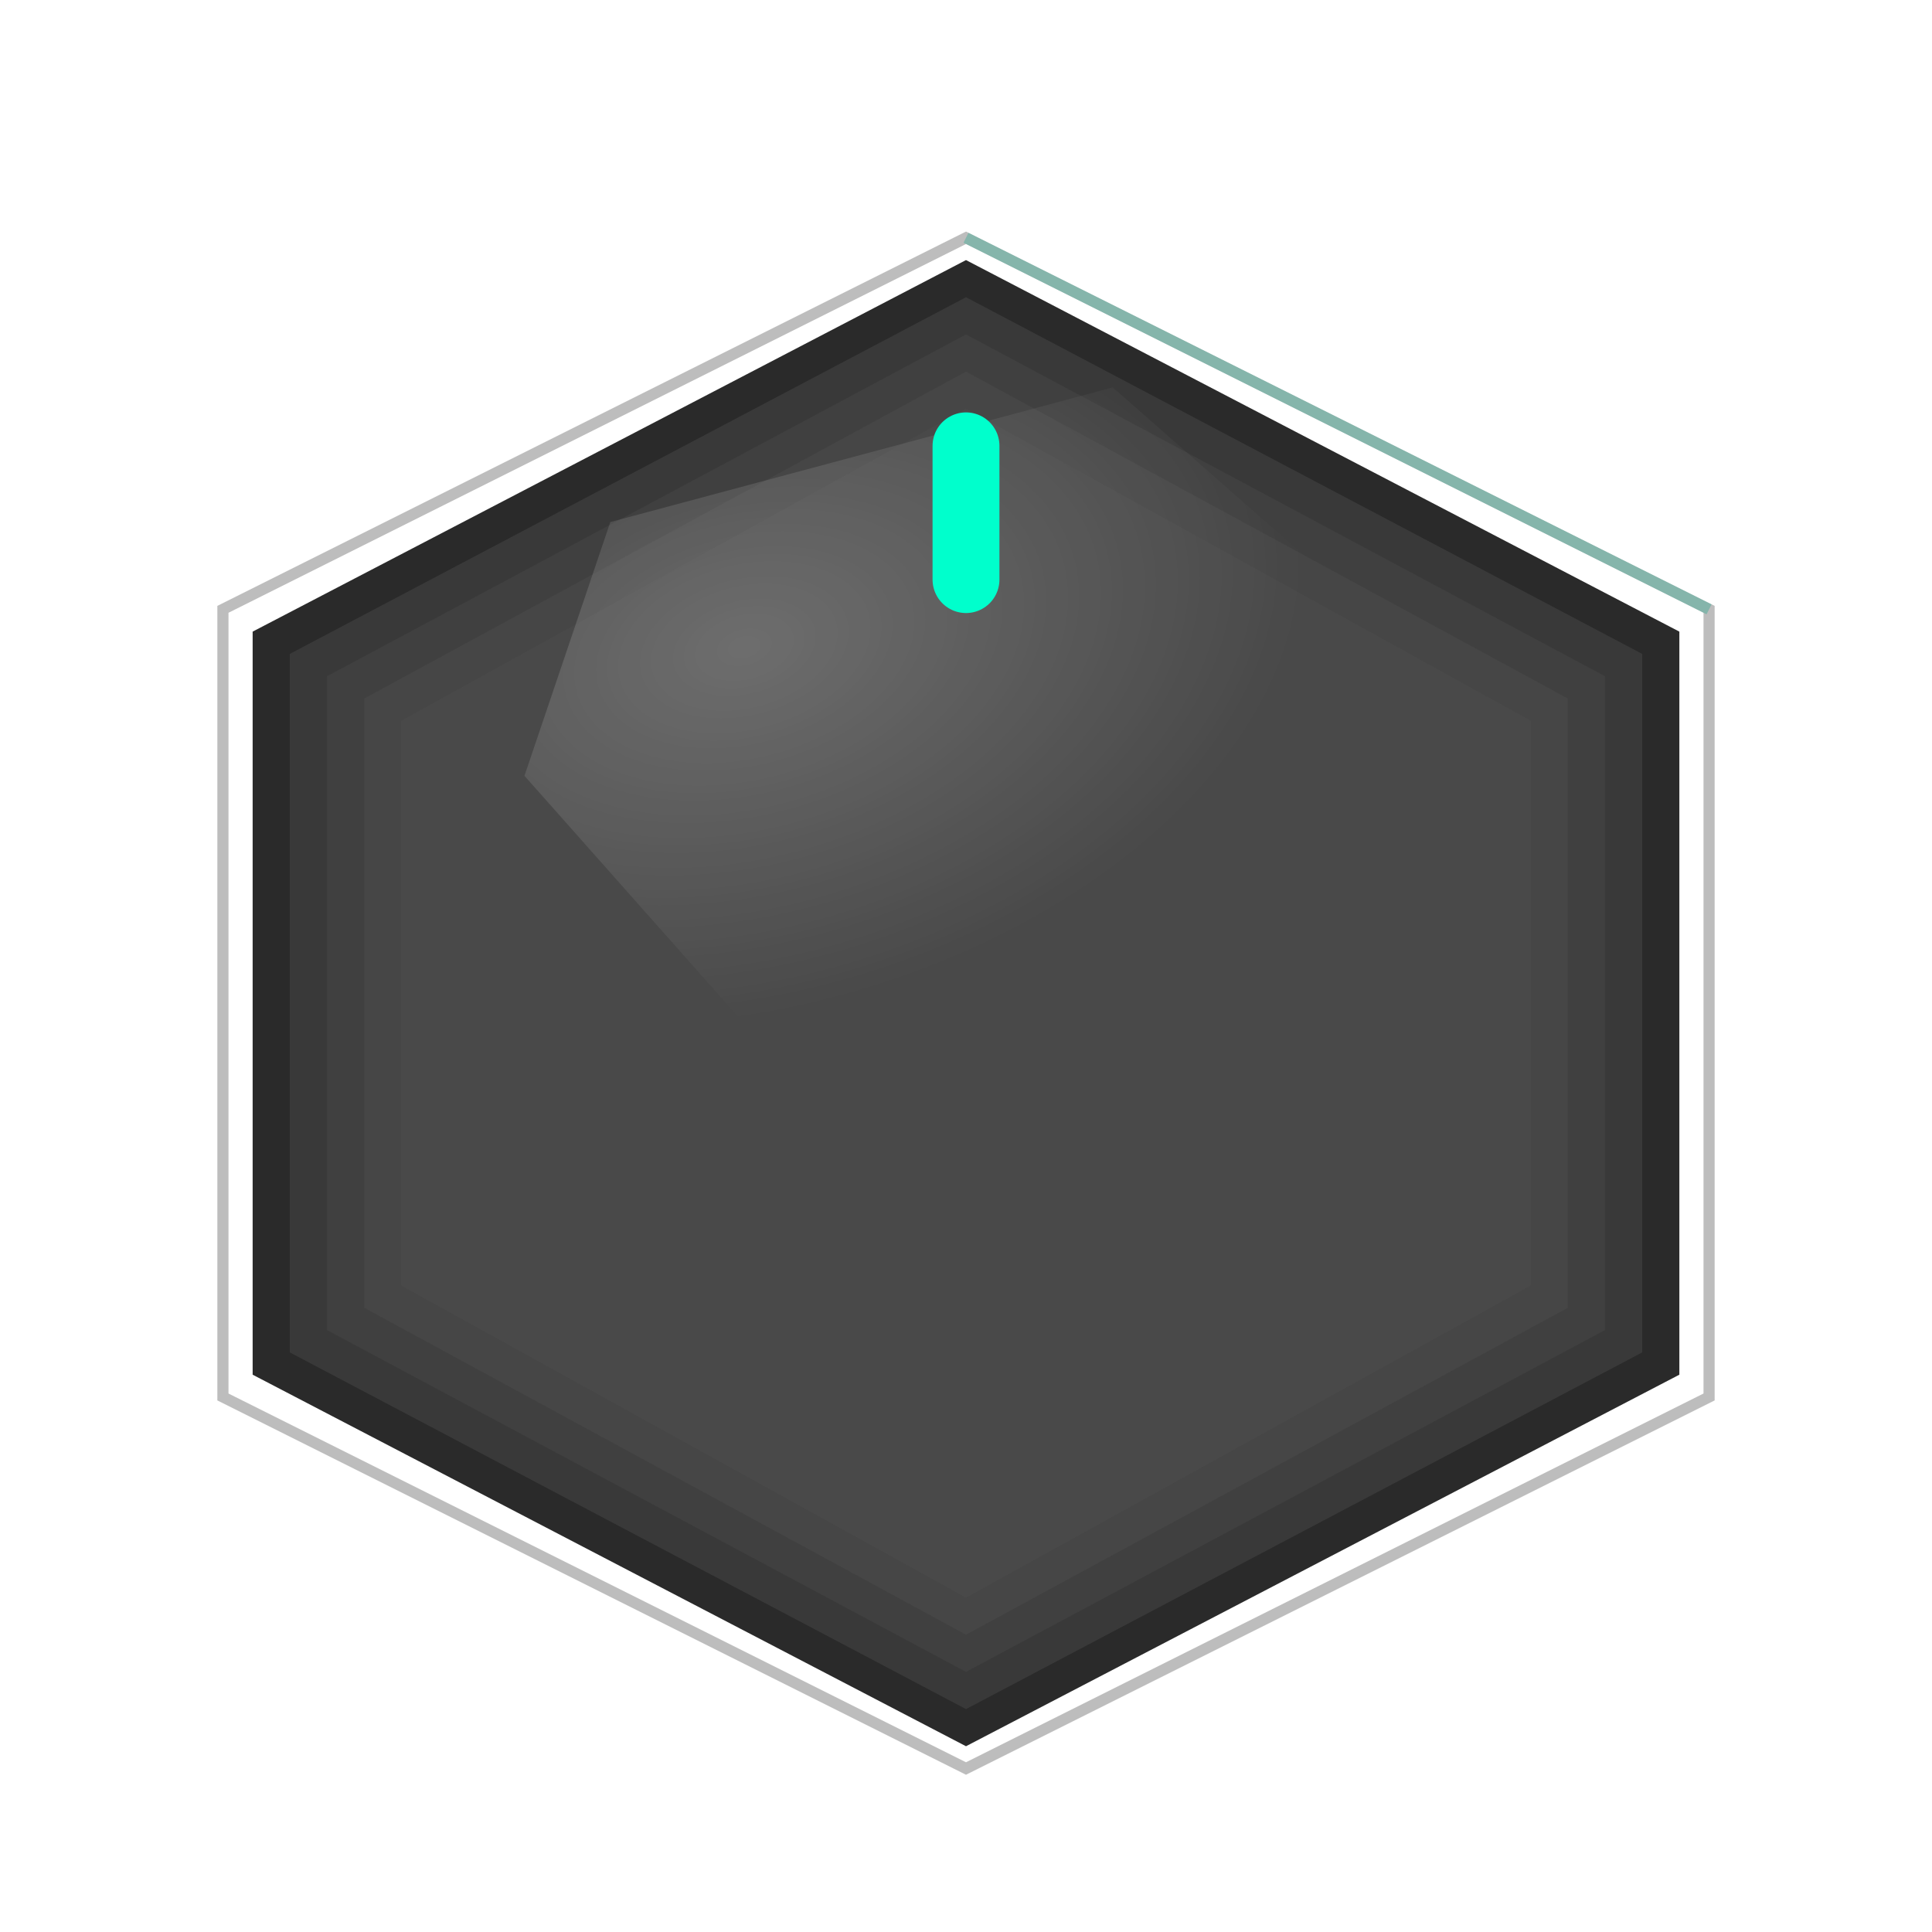
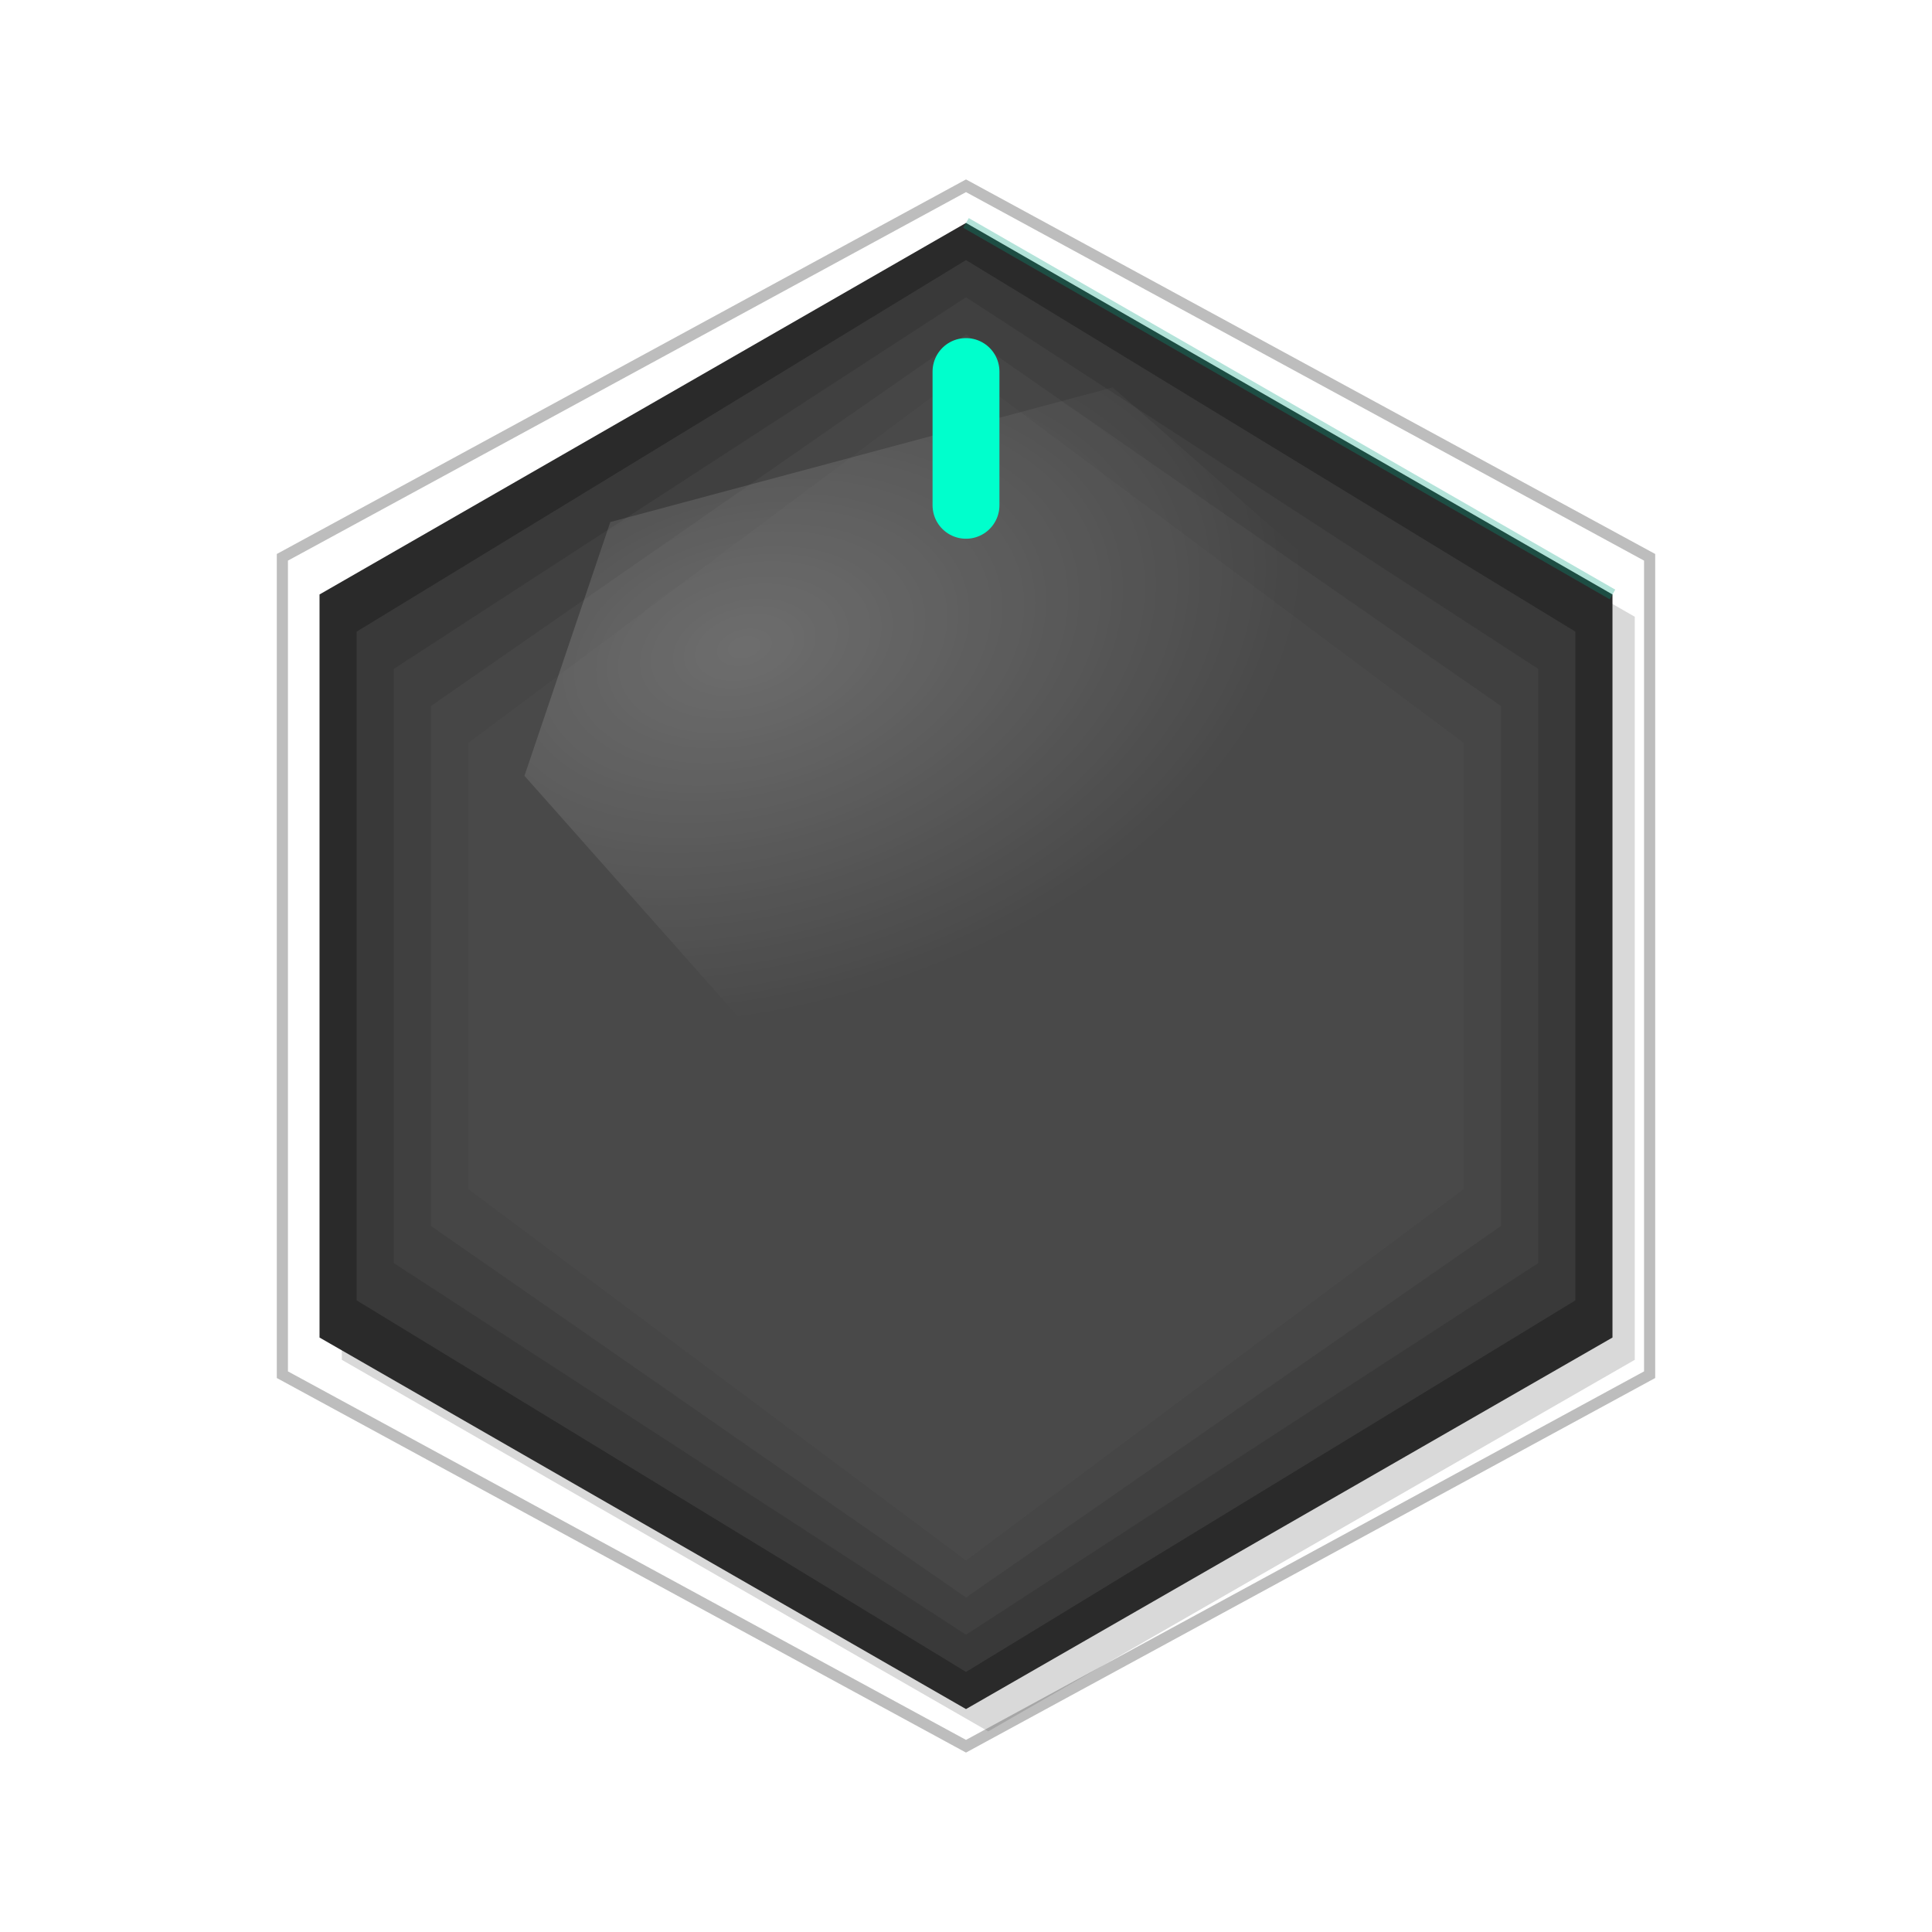
<svg xmlns="http://www.w3.org/2000/svg" width="10mm" height="10mm" viewBox="0 0 26 26">
-   <polygon points="13,4.0 22.1,8.8 22.1,18.2 13,23.0 3.9,18.2 3.9,8.8" fill="#000000" opacity="0.15" transform="translate(0.3,0.3)" />
-   <polygon points="13,3.5 22.6,8.5 22.6,18.5 13,23.5 3.4,18.5 3.4,8.5" fill="#2a2a2a" />
-   <polygon points="13,4.0 22.1,8.8 22.1,18.2 13,23.0 3.9,18.2 3.9,8.8" fill="#3a3a3a" opacity="0.95" />
-   <polygon points="13,4.5 21.6,9.1 21.6,17.9 13,22.5 4.4,17.9 4.4,9.1" fill="#404040" opacity="0.9" />
-   <polygon points="13,5.0 21.1,9.4 21.1,17.6 13,22.0 4.9,17.6 4.9,9.4" fill="#464646" opacity="0.85" />
-   <polygon points="13,5.5 20.6,9.7 20.6,17.3 13,21.5 5.4,17.3 5.4,9.7" fill="#4a4a4a" opacity="0.8" />
-   <polygon points="13,3.2 23.0,8.2 23.0,18.8 13,23.8 3.0,18.8 3.0,8.2" fill="none" stroke="#5a5a5a" stroke-width="0.15" opacity="0.4" />
-   <line x1="13" y1="3.2" x2="23.0" y2="8.2" stroke="#00a080" stroke-width="0.15" opacity="0.3" />
+   <polygon points="21.7,18.0 13.0,23.0 4.3,18.0 4.3,8.0 13.0,3.0 21.7,8.0" fill="#000000" opacity="0.15" transform="translate(0.3,0.3)" />
+   <polygon points="21.7,18.0 13.0,23.0 4.3,18.0 4.3,8.0 13.0,3.0 21.7,8.0" fill="#2a2a2a" />
+   <polygon points="21.2,17.5 13.0,22.5 4.8,17.5 4.8,8.5 13.0,3.5 21.2,8.5" fill="#3a3a3a" opacity="0.95" />
+   <polygon points="20.7,17.0 13.0,22.0 5.3,17.0 5.3,9.0 13.0,4.0 20.7,9.0" fill="#404040" opacity="0.9" />
+   <polygon points="20.2,16.5 13.0,21.5 5.8,16.5 5.8,9.5 13.0,4.5 20.2,9.5" fill="#464646" opacity="0.85" />
+   <polygon points="19.7,16.0 13.0,21.0 6.3,16.0 6.3,10.0 13.0,5.0 19.7,10.0" fill="#4a4a4a" opacity="0.8" />
+   <polygon points="22.2,18.5 13.0,23.5 3.8,18.5 3.8,7.5 13.0,2.5 22.2,7.5" fill="none" stroke="#5a5a5a" stroke-width="0.15" opacity="0.4" />
+   <line x1="13.0" y1="3.0" x2="21.7" y2="8.0" stroke="#00a080" stroke-width="0.15" opacity="0.3" />
  <defs>
    <radialGradient id="highlight" cx="0.3" cy="0.3" r="0.7">
      <stop offset="0%" stop-color="#ffffff" stop-opacity="0.2" />
      <stop offset="70%" stop-color="#ffffff" stop-opacity="0.06" />
      <stop offset="100%" stop-color="#ffffff" stop-opacity="0" />
    </radialGradient>
  </defs>
  <polygon points="9,6 16,6 18,9 16,13 9,13 7,9" fill="url(#highlight)" transform="rotate(-15 12.5 9.5)" />
-   <line x1="13" y1="6.0" x2="13" y2="7.8" stroke="#00ffcc" stroke-width="0.9" stroke-linecap="round" />
+   <line x1="13.0" y1="5.0" x2="13.0" y2="6.8" stroke="#00ffcc" stroke-width="0.9" stroke-linecap="round" />
</svg>
